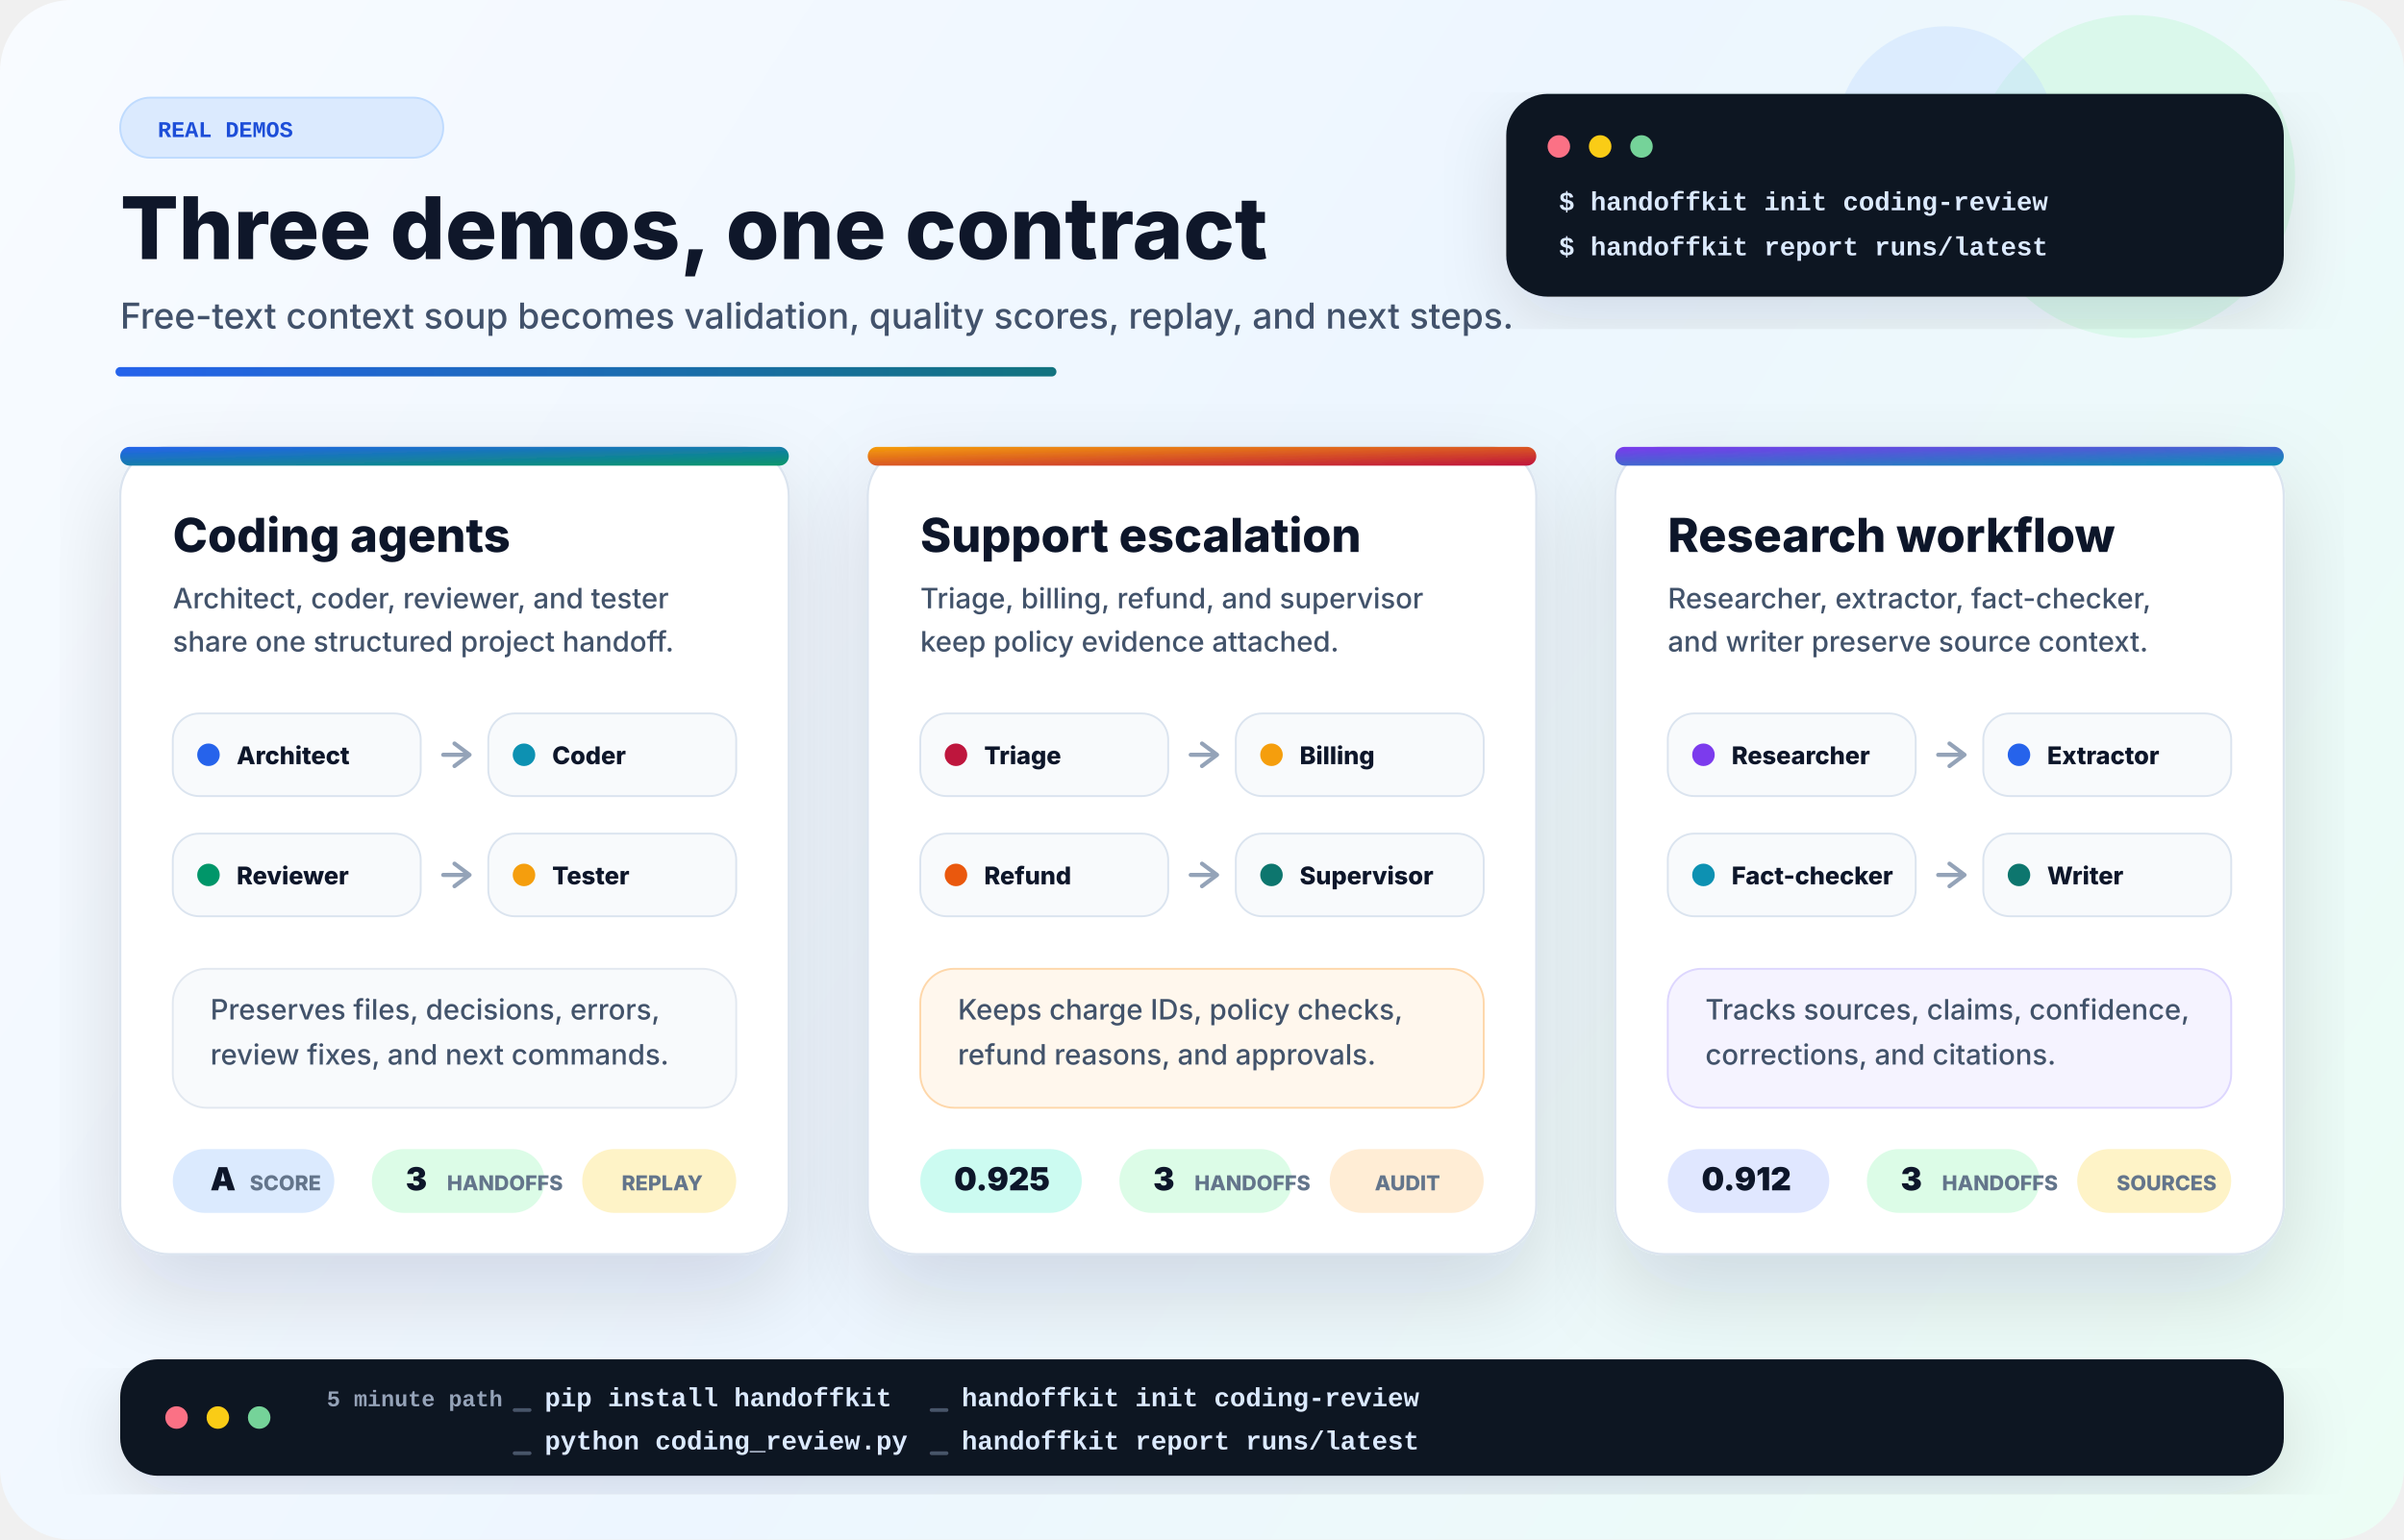
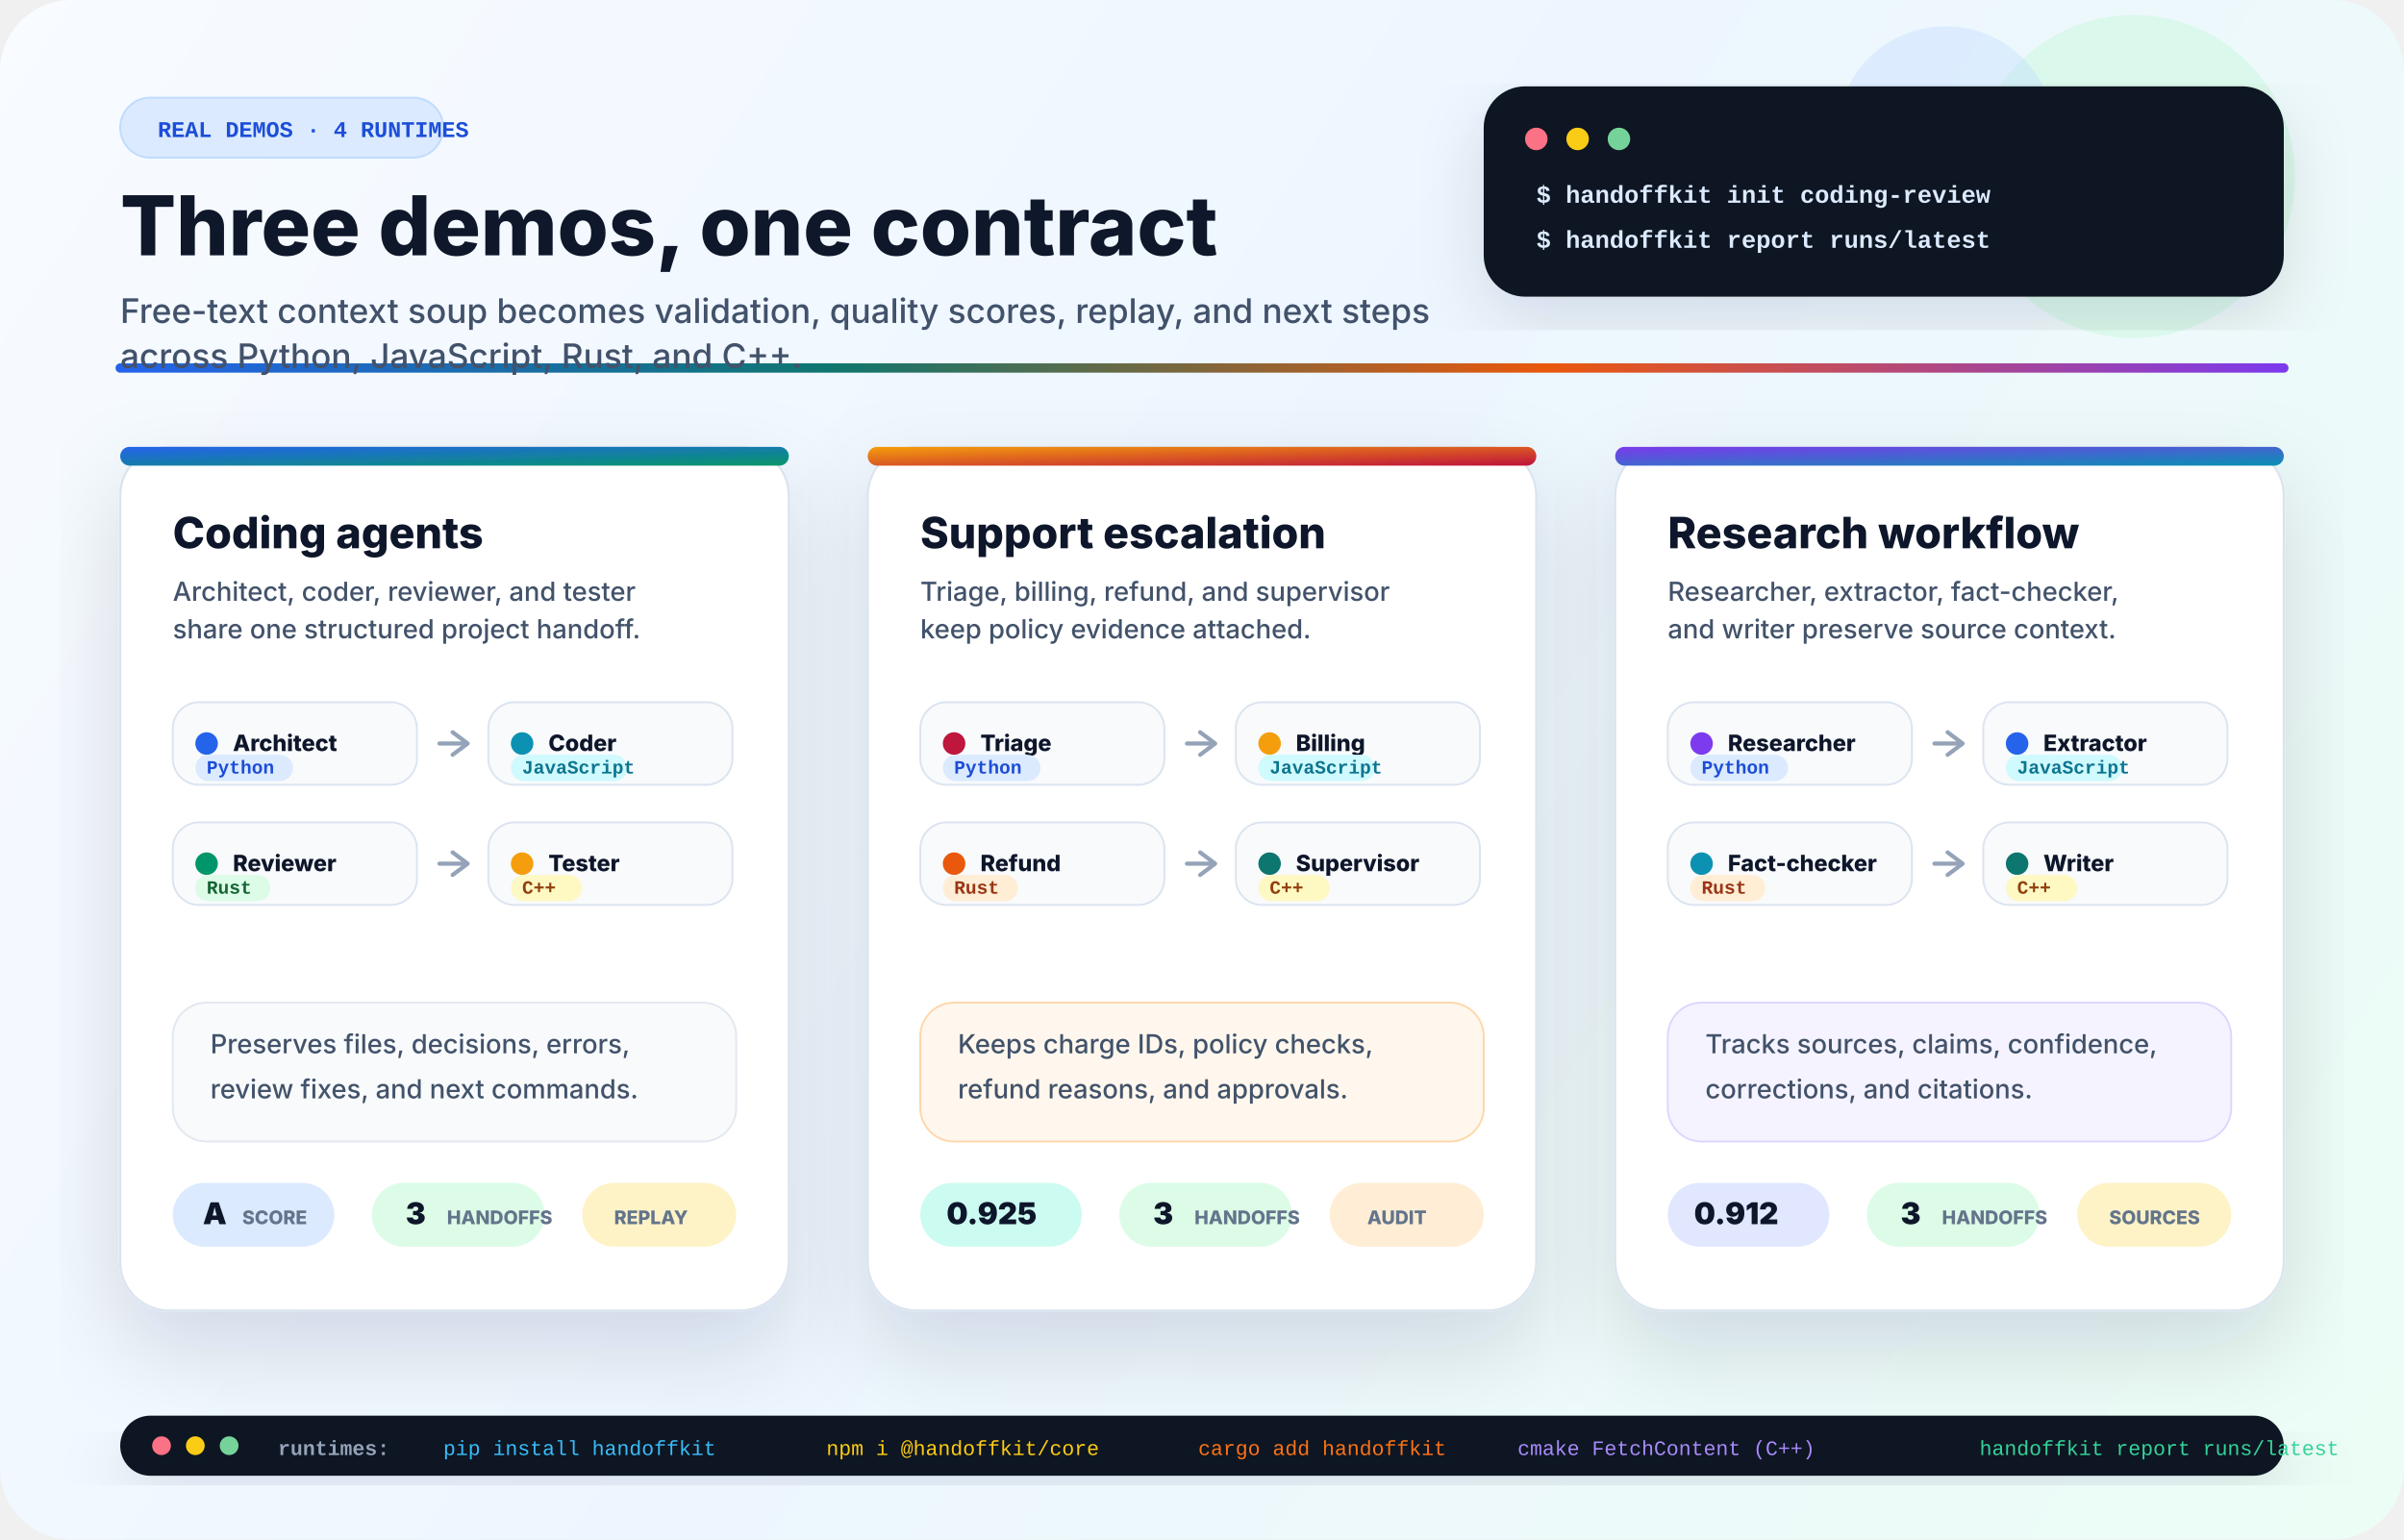
<svg xmlns="http://www.w3.org/2000/svg" width="1280" height="820" viewBox="0 0 1280 820" role="img" aria-labelledby="title desc">
  <defs>
    <linearGradient id="bg" x1="0" y1="0" x2="1280" y2="820" gradientUnits="userSpaceOnUse">
      <stop stop-color="#f8fbff" />
      <stop offset="0.48" stop-color="#edf6ff" />
      <stop offset="1" stop-color="#ecfdf5" />
    </linearGradient>
    <linearGradient id="heroLine" x1="64" y1="0" x2="1216" y2="0" gradientUnits="userSpaceOnUse">
      <stop stop-color="#2563eb" />
-       <stop offset="0.5" stop-color="#0f766e" />
-       <stop offset="1" stop-color="#f59e0b" />
+       <stop offset="0.33" stop-color="#0f766e" />
+       <stop offset="0.66" stop-color="#ea580c" />
+       <stop offset="1" stop-color="#7c3aed" />
    </linearGradient>
    <linearGradient id="blueGreen" x1="0" y1="0" x2="1" y2="1">
      <stop stop-color="#2563eb" />
      <stop offset="1" stop-color="#059669" />
    </linearGradient>
    <linearGradient id="amberRose" x1="0" y1="0" x2="1" y2="1">
      <stop stop-color="#f59e0b" />
      <stop offset="1" stop-color="#be123c" />
    </linearGradient>
    <linearGradient id="violetCyan" x1="0" y1="0" x2="1" y2="1">
      <stop stop-color="#7c3aed" />
      <stop offset="1" stop-color="#0891b2" />
    </linearGradient>
    <filter id="cardShadow" x="-9%" y="-10%" width="118%" height="126%">
      <feDropShadow dx="0" dy="20" stdDeviation="24" flood-color="#0f172a" flood-opacity="0.13" />
    </filter>
    <filter id="softShadow" x="-8%" y="-12%" width="116%" height="128%">
      <feDropShadow dx="0" dy="12" stdDeviation="18" flood-color="#0f172a" flood-opacity="0.12" />
    </filter>
    <style>
      .sans { font-family: Inter, ui-sans-serif, system-ui, -apple-system, BlinkMacSystemFont, "Segoe UI", sans-serif; }
      .mono { font-family: ui-monospace, SFMono-Regular, Menlo, Consolas, "Liberation Mono", monospace; }
-       .h { fill: #0f172a; font-size: 46px; font-weight: 840; letter-spacing: 0; }
-       .lead { fill: #42526b; font-size: 19px; font-weight: 520; letter-spacing: 0; }
-       .eyebrow { fill: #1d4ed8; font-size: 12px; font-weight: 820; letter-spacing: 0; }
-       .cardTitle { fill: #0f172a; font-size: 25px; font-weight: 820; letter-spacing: 0; }
-       .body { fill: #42526b; font-size: 15px; font-weight: 540; letter-spacing: 0; }
-       .small { fill: #64748b; font-size: 12px; font-weight: 760; letter-spacing: 0; }
-       .agentText { fill: #0f172a; font-size: 13px; font-weight: 780; letter-spacing: 0; }
-       .metric { fill: #0f172a; font-size: 17px; font-weight: 860; letter-spacing: 0; }
-       .metricLabel { fill: #64748b; font-size: 11px; font-weight: 820; letter-spacing: 0; }
+       .h { fill: #0f172a; font-size: 44px; font-weight: 840; }
+       .lead { fill: #42526b; font-size: 18px; font-weight: 520; }
+       .eyebrow { fill: #1d4ed8; font-size: 12px; font-weight: 820; }
+       .cardTitle { fill: #0f172a; font-size: 23px; font-weight: 820; }
+       .body { fill: #42526b; font-size: 14px; font-weight: 540; }
+       .small { fill: #64748b; font-size: 12px; font-weight: 760; }
+       .agentText { fill: #0f172a; font-size: 12px; font-weight: 780; }
+       .metric { fill: #0f172a; font-size: 16px; font-weight: 860; }
+       .metricLabel { fill: #64748b; font-size: 10px; font-weight: 820; }
      .card { fill: #ffffff; stroke: #dbe4ef; stroke-width: 1.2; }
      .pill { fill: #f8fafc; stroke: #dbe4ef; stroke-width: 1; }
-       .terminalText { fill: #dbeafe; font-size: 14px; font-weight: 760; letter-spacing: 0; }
-       .terminalMuted { fill: #94a3b8; font-size: 12px; font-weight: 720; letter-spacing: 0; }
+       .terminalText { fill: #dbeafe; font-size: 13px; font-weight: 760; }
+       .terminalMuted { fill: #94a3b8; font-size: 11px; font-weight: 720; }
+       .langBadge { font-size: 10px; font-weight: 800; }
    </style>
  </defs>
  <rect width="1280" height="820" rx="38" fill="url(#bg)" />
-   <path d="M64 198H560" stroke="url(#heroLine)" stroke-width="5" stroke-linecap="round" />
+   <path d="M64 196H1216" stroke="url(#heroLine)" stroke-width="5" stroke-linecap="round" />
  <circle cx="1136" cy="94" r="86" fill="#bbf7d0" opacity="0.38" />
  <circle cx="1036" cy="72" r="58" fill="#bfdbfe" opacity="0.38" />
  <g transform="translate(64 52)">
    <rect width="172" height="32" rx="16" fill="#dbeafe" stroke="#bfdbfe" />
-     <text x="20" y="21" class="mono eyebrow">REAL DEMOS</text>
-     <text x="0" y="86" class="sans h">Three demos, one contract</text>
-     <text x="0" y="123" class="sans lead">Free-text context soup becomes validation, quality scores, replay, and next steps.</text>
-   </g>
-   <g transform="translate(802 50)" filter="url(#softShadow)">
-     <rect width="414" height="108" rx="22" fill="#0f1220" />
+     <text x="20" y="21" class="mono eyebrow">REAL DEMOS · 4 RUNTIMES</text>
+     <text x="0" y="84" class="sans h">Three demos, one contract</text>
+     <text x="0" y="120" class="sans lead">Free-text context soup becomes validation, quality scores, replay, and next steps</text>
+     <text x="0" y="144" class="sans lead">across Python, JavaScript, Rust, and C++.</text>
+   </g>
+   <g transform="translate(790 46)" filter="url(#softShadow)">
+     <rect width="426" height="112" rx="22" fill="#0f1220" />
    <circle cx="28" cy="28" r="6" fill="#fb7185" />
    <circle cx="50" cy="28" r="6" fill="#facc15" />
    <circle cx="72" cy="28" r="6" fill="#74d399" />
    <text x="28" y="62" class="mono terminalText">$ handoffkit init coding-review</text>
    <text x="28" y="86" class="mono terminalText">$ handoffkit report runs/latest</text>
  </g>
  <g transform="translate(64 238)" filter="url(#cardShadow)">
-     <rect width="356" height="430" rx="26" class="card" />
+     <rect width="356" height="460" rx="26" class="card" />
    <rect x="0" y="0" width="356" height="10" rx="5" fill="url(#blueGreen)" />
-     <text x="28" y="56" class="sans cardTitle">Coding agents</text>
-     <text x="28" y="86" class="sans body">Architect, coder, reviewer, and tester</text>
-     <text x="28" y="109" class="sans body">share one structured project handoff.</text>
-     <g transform="translate(28 142)">
-       <rect width="132" height="44" rx="14" class="pill" />
-       <circle cx="19" cy="22" r="6" fill="#2563eb" />
-       <text x="34" y="27" class="sans agentText">Architect</text>
-       <rect x="168" width="132" height="44" rx="14" class="pill" />
-       <circle cx="187" cy="22" r="6" fill="#0891b2" />
-       <text x="202" y="27" class="sans agentText">Coder</text>
-       <path d="M144 22H156" stroke="#94a3b8" stroke-width="2.2" stroke-linecap="round" />
-       <path d="M150 16L158 22L150 28" stroke="#94a3b8" stroke-width="2.2" fill="none" stroke-linecap="round" stroke-linejoin="round" />
-       <rect y="64" width="132" height="44" rx="14" class="pill" />
-       <circle cx="19" cy="86" r="6" fill="#059669" />
-       <text x="34" y="91" class="sans agentText">Reviewer</text>
-       <rect x="168" y="64" width="132" height="44" rx="14" class="pill" />
-       <circle cx="187" cy="86" r="6" fill="#f59e0b" />
-       <text x="202" y="91" class="sans agentText">Tester</text>
-       <path d="M144 86H156" stroke="#94a3b8" stroke-width="2.2" stroke-linecap="round" />
-       <path d="M150 80L158 86L150 92" stroke="#94a3b8" stroke-width="2.2" fill="none" stroke-linecap="round" stroke-linejoin="round" />
-     </g>
-     <rect x="28" y="278" width="300" height="74" rx="18" fill="#f8fafc" stroke="#e2e8f0" />
-     <text x="48" y="305" class="sans body">Preserves files, decisions, errors,</text>
-     <text x="48" y="329" class="sans body">review fixes, and next commands.</text>
-     <g transform="translate(28 374)">
+     <text x="28" y="54" class="sans cardTitle">Coding agents</text>
+     <text x="28" y="82" class="sans body">Architect, coder, reviewer, and tester</text>
+     <text x="28" y="102" class="sans body">share one structured project handoff.</text>
+     <g transform="translate(28 136)">
+       <rect width="130" height="44" rx="14" class="pill" />
+       <circle cx="18" cy="22" r="6" fill="#2563eb" />
+       <text x="32" y="26" class="sans agentText">Architect</text>
+       <rect x="12" y="28" width="52" height="14" rx="7" fill="#dbeafe" />
+       <text x="18" y="38" class="mono langBadge" fill="#1d4ed8">Python</text>
+       <rect x="168" width="130" height="44" rx="14" class="pill" />
+       <circle cx="186" cy="22" r="6" fill="#0891b2" />
+       <text x="200" y="26" class="sans agentText">Coder</text>
+       <rect x="180" y="28" width="62" height="14" rx="7" fill="#cffafe" />
+       <text x="186" y="38" class="mono langBadge" fill="#0e7490">JavaScript</text>
+       <path d="M142 22H156" stroke="#94a3b8" stroke-width="2.2" stroke-linecap="round" />
+       <path d="M149 16L157 22L149 28" stroke="#94a3b8" stroke-width="2.2" fill="none" stroke-linecap="round" stroke-linejoin="round" />
+       <rect y="64" width="130" height="44" rx="14" class="pill" />
+       <circle cx="18" cy="86" r="6" fill="#059669" />
+       <text x="32" y="90" class="sans agentText">Reviewer</text>
+       <rect x="12" y="92" width="40" height="14" rx="7" fill="#dcfce7" />
+       <text x="18" y="102" class="mono langBadge" fill="#166534">Rust</text>
+       <rect x="168" y="64" width="130" height="44" rx="14" class="pill" />
+       <circle cx="186" cy="86" r="6" fill="#f59e0b" />
+       <text x="200" y="90" class="sans agentText">Tester</text>
+       <rect x="180" y="92" width="38" height="14" rx="7" fill="#fef9c3" />
+       <text x="186" y="102" class="mono langBadge" fill="#92400e">C++</text>
+       <path d="M142 86H156" stroke="#94a3b8" stroke-width="2.2" stroke-linecap="round" />
+       <path d="M149 80L157 86L149 92" stroke="#94a3b8" stroke-width="2.2" fill="none" stroke-linecap="round" stroke-linejoin="round" />
+     </g>
+     <rect x="28" y="296" width="300" height="74" rx="18" fill="#f8fafc" stroke="#e2e8f0" />
+     <text x="48" y="323" class="sans body">Preserves files, decisions, errors,</text>
+     <text x="48" y="347" class="sans body">review fixes, and next commands.</text>
+     <g transform="translate(28 392)">
      <rect width="86" height="34" rx="17" fill="#dbeafe" />
-       <text x="20" y="22" class="sans metric" fill="#1d4ed8">A</text>
-       <text x="41" y="22" class="sans metricLabel" fill="#1d4ed8">SCORE</text>
+       <text x="16" y="22" class="sans metric" fill="#1d4ed8">A</text>
+       <text x="37" y="22" class="sans metricLabel" fill="#1d4ed8">SCORE</text>
      <rect x="106" width="92" height="34" rx="17" fill="#dcfce7" />
      <text x="124" y="22" class="sans metric" fill="#166534">3</text>
      <text x="146" y="22" class="sans metricLabel" fill="#166534">HANDOFFS</text>
      <rect x="218" width="82" height="34" rx="17" fill="#fef3c7" />
-       <text x="239" y="22" class="sans metricLabel" fill="#92400e">REPLAY</text>
+       <text x="235" y="22" class="sans metricLabel" fill="#92400e">REPLAY</text>
    </g>
  </g>
  <g transform="translate(462 238)" filter="url(#cardShadow)">
-     <rect width="356" height="430" rx="26" class="card" />
+     <rect width="356" height="460" rx="26" class="card" />
    <rect x="0" y="0" width="356" height="10" rx="5" fill="url(#amberRose)" />
-     <text x="28" y="56" class="sans cardTitle">Support escalation</text>
-     <text x="28" y="86" class="sans body">Triage, billing, refund, and supervisor</text>
-     <text x="28" y="109" class="sans body">keep policy evidence attached.</text>
-     <g transform="translate(28 142)">
-       <rect width="132" height="44" rx="14" class="pill" />
-       <circle cx="19" cy="22" r="6" fill="#be123c" />
-       <text x="34" y="27" class="sans agentText">Triage</text>
-       <rect x="168" width="132" height="44" rx="14" class="pill" />
-       <circle cx="187" cy="22" r="6" fill="#f59e0b" />
-       <text x="202" y="27" class="sans agentText">Billing</text>
-       <path d="M144 22H156" stroke="#94a3b8" stroke-width="2.2" stroke-linecap="round" />
-       <path d="M150 16L158 22L150 28" stroke="#94a3b8" stroke-width="2.2" fill="none" stroke-linecap="round" stroke-linejoin="round" />
-       <rect y="64" width="132" height="44" rx="14" class="pill" />
-       <circle cx="19" cy="86" r="6" fill="#ea580c" />
-       <text x="34" y="91" class="sans agentText">Refund</text>
-       <rect x="168" y="64" width="132" height="44" rx="14" class="pill" />
-       <circle cx="187" cy="86" r="6" fill="#0f766e" />
-       <text x="202" y="91" class="sans agentText">Supervisor</text>
-       <path d="M144 86H156" stroke="#94a3b8" stroke-width="2.2" stroke-linecap="round" />
-       <path d="M150 80L158 86L150 92" stroke="#94a3b8" stroke-width="2.2" fill="none" stroke-linecap="round" stroke-linejoin="round" />
-     </g>
-     <rect x="28" y="278" width="300" height="74" rx="18" fill="#fff7ed" stroke="#fed7aa" />
-     <text x="48" y="305" class="sans body">Keeps charge IDs, policy checks,</text>
-     <text x="48" y="329" class="sans body">refund reasons, and approvals.</text>
-     <g transform="translate(28 374)">
+     <text x="28" y="54" class="sans cardTitle">Support escalation</text>
+     <text x="28" y="82" class="sans body">Triage, billing, refund, and supervisor</text>
+     <text x="28" y="102" class="sans body">keep policy evidence attached.</text>
+     <g transform="translate(28 136)">
+       <rect width="130" height="44" rx="14" class="pill" />
+       <circle cx="18" cy="22" r="6" fill="#be123c" />
+       <text x="32" y="26" class="sans agentText">Triage</text>
+       <rect x="12" y="28" width="52" height="14" rx="7" fill="#dbeafe" />
+       <text x="18" y="38" class="mono langBadge" fill="#1d4ed8">Python</text>
+       <rect x="168" width="130" height="44" rx="14" class="pill" />
+       <circle cx="186" cy="22" r="6" fill="#f59e0b" />
+       <text x="200" y="26" class="sans agentText">Billing</text>
+       <rect x="180" y="28" width="62" height="14" rx="7" fill="#cffafe" />
+       <text x="186" y="38" class="mono langBadge" fill="#0e7490">JavaScript</text>
+       <path d="M142 22H156" stroke="#94a3b8" stroke-width="2.2" stroke-linecap="round" />
+       <path d="M149 16L157 22L149 28" stroke="#94a3b8" stroke-width="2.2" fill="none" stroke-linecap="round" stroke-linejoin="round" />
+       <rect y="64" width="130" height="44" rx="14" class="pill" />
+       <circle cx="18" cy="86" r="6" fill="#ea580c" />
+       <text x="32" y="90" class="sans agentText">Refund</text>
+       <rect x="12" y="92" width="40" height="14" rx="7" fill="#ffedd5" />
+       <text x="18" y="102" class="mono langBadge" fill="#9a3412">Rust</text>
+       <rect x="168" y="64" width="130" height="44" rx="14" class="pill" />
+       <circle cx="186" cy="86" r="6" fill="#0f766e" />
+       <text x="200" y="90" class="sans agentText">Supervisor</text>
+       <rect x="180" y="92" width="38" height="14" rx="7" fill="#fef9c3" />
+       <text x="186" y="102" class="mono langBadge" fill="#92400e">C++</text>
+       <path d="M142 86H156" stroke="#94a3b8" stroke-width="2.2" stroke-linecap="round" />
+       <path d="M149 80L157 86L149 92" stroke="#94a3b8" stroke-width="2.2" fill="none" stroke-linecap="round" stroke-linejoin="round" />
+     </g>
+     <rect x="28" y="296" width="300" height="74" rx="18" fill="#fff7ed" stroke="#fed7aa" />
+     <text x="48" y="323" class="sans body">Keeps charge IDs, policy checks,</text>
+     <text x="48" y="347" class="sans body">refund reasons, and approvals.</text>
+     <g transform="translate(28 392)">
      <rect width="86" height="34" rx="17" fill="#ccfbf1" />
-       <text x="18" y="22" class="sans metric" fill="#0f766e">0.925</text>
+       <text x="14" y="22" class="sans metric" fill="#0f766e">0.925</text>
      <rect x="106" width="92" height="34" rx="17" fill="#dcfce7" />
      <text x="124" y="22" class="sans metric" fill="#166534">3</text>
      <text x="146" y="22" class="sans metricLabel" fill="#166534">HANDOFFS</text>
      <rect x="218" width="82" height="34" rx="17" fill="#ffedd5" />
-       <text x="242" y="22" class="sans metricLabel" fill="#9a3412">AUDIT</text>
+       <text x="238" y="22" class="sans metricLabel" fill="#9a3412">AUDIT</text>
    </g>
  </g>
  <g transform="translate(860 238)" filter="url(#cardShadow)">
-     <rect width="356" height="430" rx="26" class="card" />
+     <rect width="356" height="460" rx="26" class="card" />
    <rect x="0" y="0" width="356" height="10" rx="5" fill="url(#violetCyan)" />
-     <text x="28" y="56" class="sans cardTitle">Research workflow</text>
-     <text x="28" y="86" class="sans body">Researcher, extractor, fact-checker,</text>
-     <text x="28" y="109" class="sans body">and writer preserve source context.</text>
-     <g transform="translate(28 142)">
-       <rect width="132" height="44" rx="14" class="pill" />
-       <circle cx="19" cy="22" r="6" fill="#7c3aed" />
-       <text x="34" y="27" class="sans agentText">Researcher</text>
-       <rect x="168" width="132" height="44" rx="14" class="pill" />
-       <circle cx="187" cy="22" r="6" fill="#2563eb" />
-       <text x="202" y="27" class="sans agentText">Extractor</text>
-       <path d="M144 22H156" stroke="#94a3b8" stroke-width="2.2" stroke-linecap="round" />
-       <path d="M150 16L158 22L150 28" stroke="#94a3b8" stroke-width="2.2" fill="none" stroke-linecap="round" stroke-linejoin="round" />
-       <rect y="64" width="132" height="44" rx="14" class="pill" />
-       <circle cx="19" cy="86" r="6" fill="#0891b2" />
-       <text x="34" y="91" class="sans agentText">Fact-checker</text>
-       <rect x="168" y="64" width="132" height="44" rx="14" class="pill" />
-       <circle cx="187" cy="86" r="6" fill="#0f766e" />
-       <text x="202" y="91" class="sans agentText">Writer</text>
-       <path d="M144 86H156" stroke="#94a3b8" stroke-width="2.2" stroke-linecap="round" />
-       <path d="M150 80L158 86L150 92" stroke="#94a3b8" stroke-width="2.2" fill="none" stroke-linecap="round" stroke-linejoin="round" />
-     </g>
-     <rect x="28" y="278" width="300" height="74" rx="18" fill="#f5f3ff" stroke="#ddd6fe" />
-     <text x="48" y="305" class="sans body">Tracks sources, claims, confidence,</text>
-     <text x="48" y="329" class="sans body">corrections, and citations.</text>
-     <g transform="translate(28 374)">
+     <text x="28" y="54" class="sans cardTitle">Research workflow</text>
+     <text x="28" y="82" class="sans body">Researcher, extractor, fact-checker,</text>
+     <text x="28" y="102" class="sans body">and writer preserve source context.</text>
+     <g transform="translate(28 136)">
+       <rect width="130" height="44" rx="14" class="pill" />
+       <circle cx="18" cy="22" r="6" fill="#7c3aed" />
+       <text x="32" y="26" class="sans agentText">Researcher</text>
+       <rect x="12" y="28" width="52" height="14" rx="7" fill="#dbeafe" />
+       <text x="18" y="38" class="mono langBadge" fill="#1d4ed8">Python</text>
+       <rect x="168" width="130" height="44" rx="14" class="pill" />
+       <circle cx="186" cy="22" r="6" fill="#2563eb" />
+       <text x="200" y="26" class="sans agentText">Extractor</text>
+       <rect x="180" y="28" width="62" height="14" rx="7" fill="#cffafe" />
+       <text x="186" y="38" class="mono langBadge" fill="#0e7490">JavaScript</text>
+       <path d="M142 22H156" stroke="#94a3b8" stroke-width="2.2" stroke-linecap="round" />
+       <path d="M149 16L157 22L149 28" stroke="#94a3b8" stroke-width="2.2" fill="none" stroke-linecap="round" stroke-linejoin="round" />
+       <rect y="64" width="130" height="44" rx="14" class="pill" />
+       <circle cx="18" cy="86" r="6" fill="#0891b2" />
+       <text x="32" y="90" class="sans agentText">Fact-checker</text>
+       <rect x="12" y="92" width="40" height="14" rx="7" fill="#ffedd5" />
+       <text x="18" y="102" class="mono langBadge" fill="#9a3412">Rust</text>
+       <rect x="168" y="64" width="130" height="44" rx="14" class="pill" />
+       <circle cx="186" cy="86" r="6" fill="#0f766e" />
+       <text x="200" y="90" class="sans agentText">Writer</text>
+       <rect x="180" y="92" width="38" height="14" rx="7" fill="#fef9c3" />
+       <text x="186" y="102" class="mono langBadge" fill="#92400e">C++</text>
+       <path d="M142 86H156" stroke="#94a3b8" stroke-width="2.2" stroke-linecap="round" />
+       <path d="M149 80L157 86L149 92" stroke="#94a3b8" stroke-width="2.2" fill="none" stroke-linecap="round" stroke-linejoin="round" />
+     </g>
+     <rect x="28" y="296" width="300" height="74" rx="18" fill="#f5f3ff" stroke="#ddd6fe" />
+     <text x="48" y="323" class="sans body">Tracks sources, claims, confidence,</text>
+     <text x="48" y="347" class="sans body">corrections, and citations.</text>
+     <g transform="translate(28 392)">
      <rect width="86" height="34" rx="17" fill="#e0e7ff" />
-       <text x="18" y="22" class="sans metric" fill="#3730a3">0.912</text>
+       <text x="14" y="22" class="sans metric" fill="#3730a3">0.912</text>
      <rect x="106" width="92" height="34" rx="17" fill="#dcfce7" />
      <text x="124" y="22" class="sans metric" fill="#166534">3</text>
      <text x="146" y="22" class="sans metricLabel" fill="#166534">HANDOFFS</text>
      <rect x="218" width="82" height="34" rx="17" fill="#fef3c7" />
-       <text x="239" y="22" class="sans metricLabel" fill="#92400e">SOURCES</text>
-     </g>
-   </g>
-   <g transform="translate(64 724)" filter="url(#softShadow)">
-     <rect width="1152" height="62" rx="20" fill="#0f1220" />
-     <circle cx="30" cy="31" r="6" fill="#fb7185" />
-     <circle cx="52" cy="31" r="6" fill="#facc15" />
-     <circle cx="74" cy="31" r="6" fill="#74d399" />
-     <text x="110" y="25" class="mono terminalMuted">5 minute path</text>
-     <text x="226" y="25" class="mono terminalText">pip install handoffkit</text>
-     <text x="448" y="25" class="mono terminalText">handoffkit init coding-review</text>
-     <text x="226" y="48" class="mono terminalText">python coding_review.py</text>
-     <text x="448" y="48" class="mono terminalText">handoffkit report runs/latest</text>
-     <path d="M210 27H218M432 27H440M210 50H218M432 50H440" stroke="#475569" stroke-width="2" stroke-linecap="round" />
+       <text x="235" y="22" class="sans metricLabel" fill="#92400e">SOURCES</text>
+     </g>
+   </g>
+   <g transform="translate(64 754)" filter="url(#softShadow)">
+     <rect width="1152" height="32" rx="16" fill="#0f1220" />
+     <circle cx="22" cy="16" r="5" fill="#fb7185" />
+     <circle cx="40" cy="16" r="5" fill="#facc15" />
+     <circle cx="58" cy="16" r="5" fill="#74d399" />
+     <text x="84" y="21" class="mono terminalMuted">runtimes:</text>
+     <text x="172" y="21" class="mono" font-size="11" fill="#38bdf8">pip install handoffkit</text>
+     <text x="376" y="21" class="mono" font-size="11" fill="#facc15">npm i @handoffkit/core</text>
+     <text x="574" y="21" class="mono" font-size="11" fill="#f97316">cargo add handoffkit</text>
+     <text x="744" y="21" class="mono" font-size="11" fill="#a78bfa">cmake FetchContent (C++)</text>
+     <text x="990" y="21" class="mono" font-size="11" fill="#34d399">handoffkit report runs/latest</text>
  </g>
</svg>
